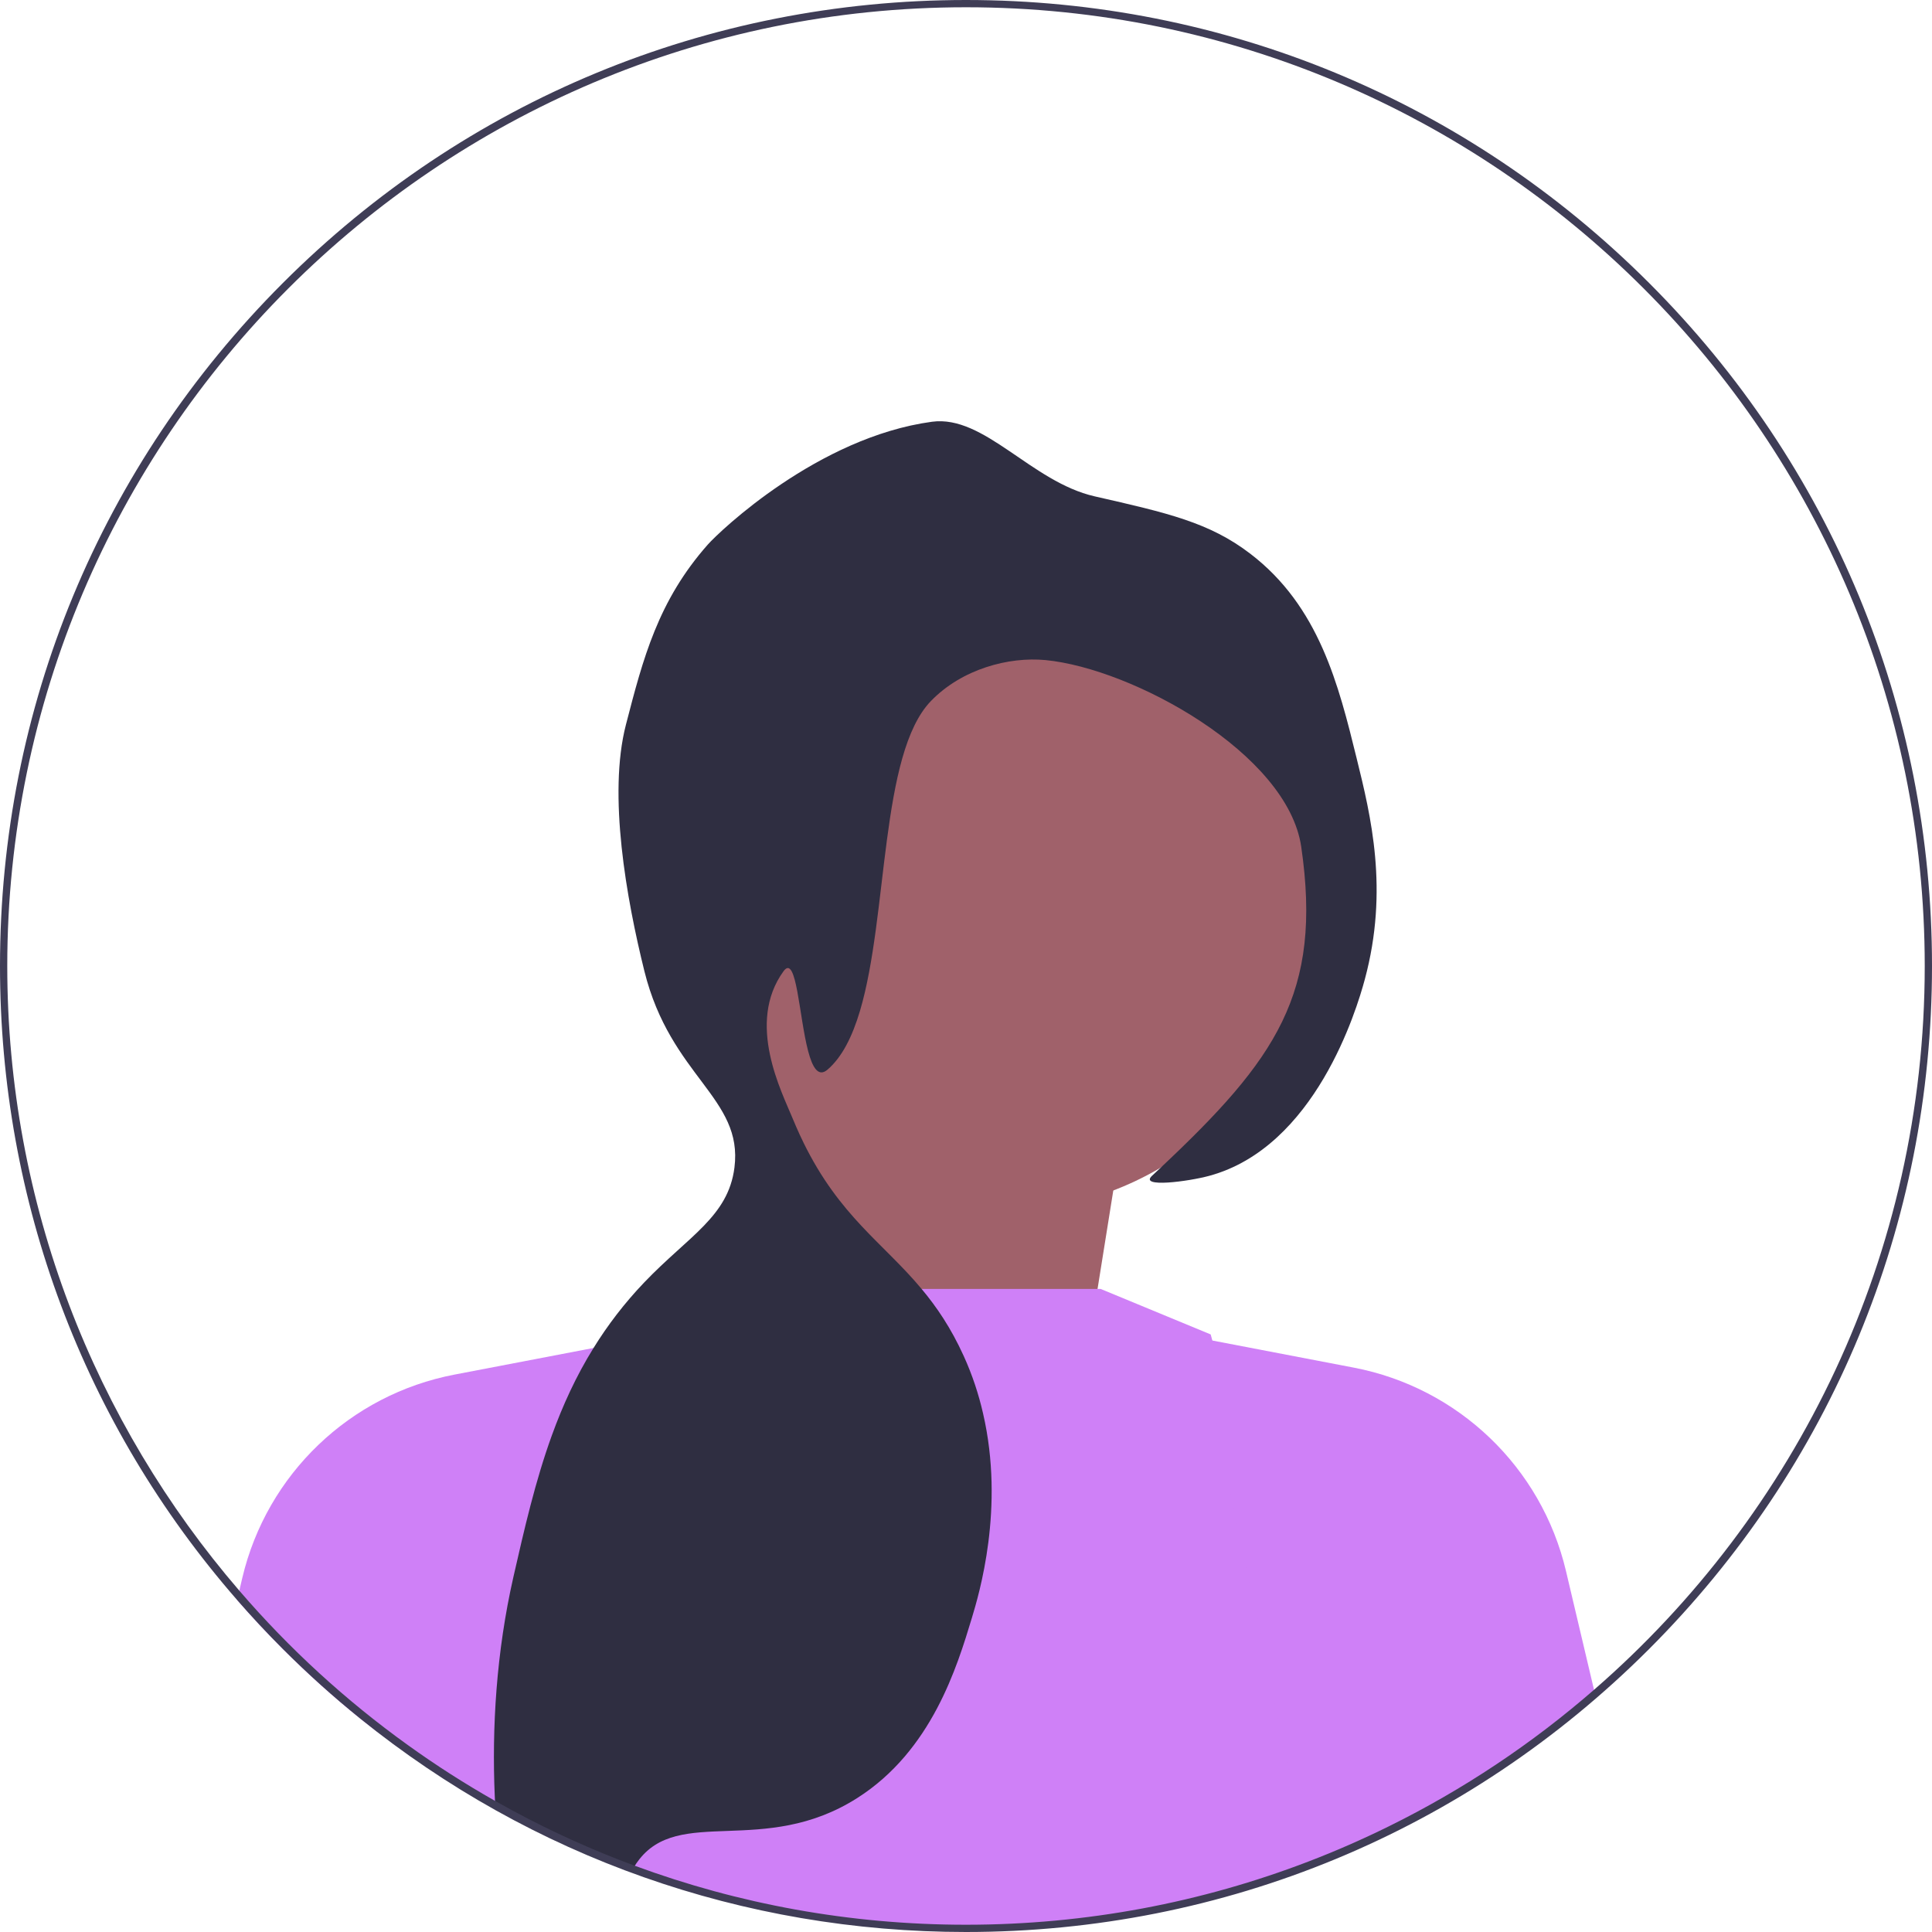
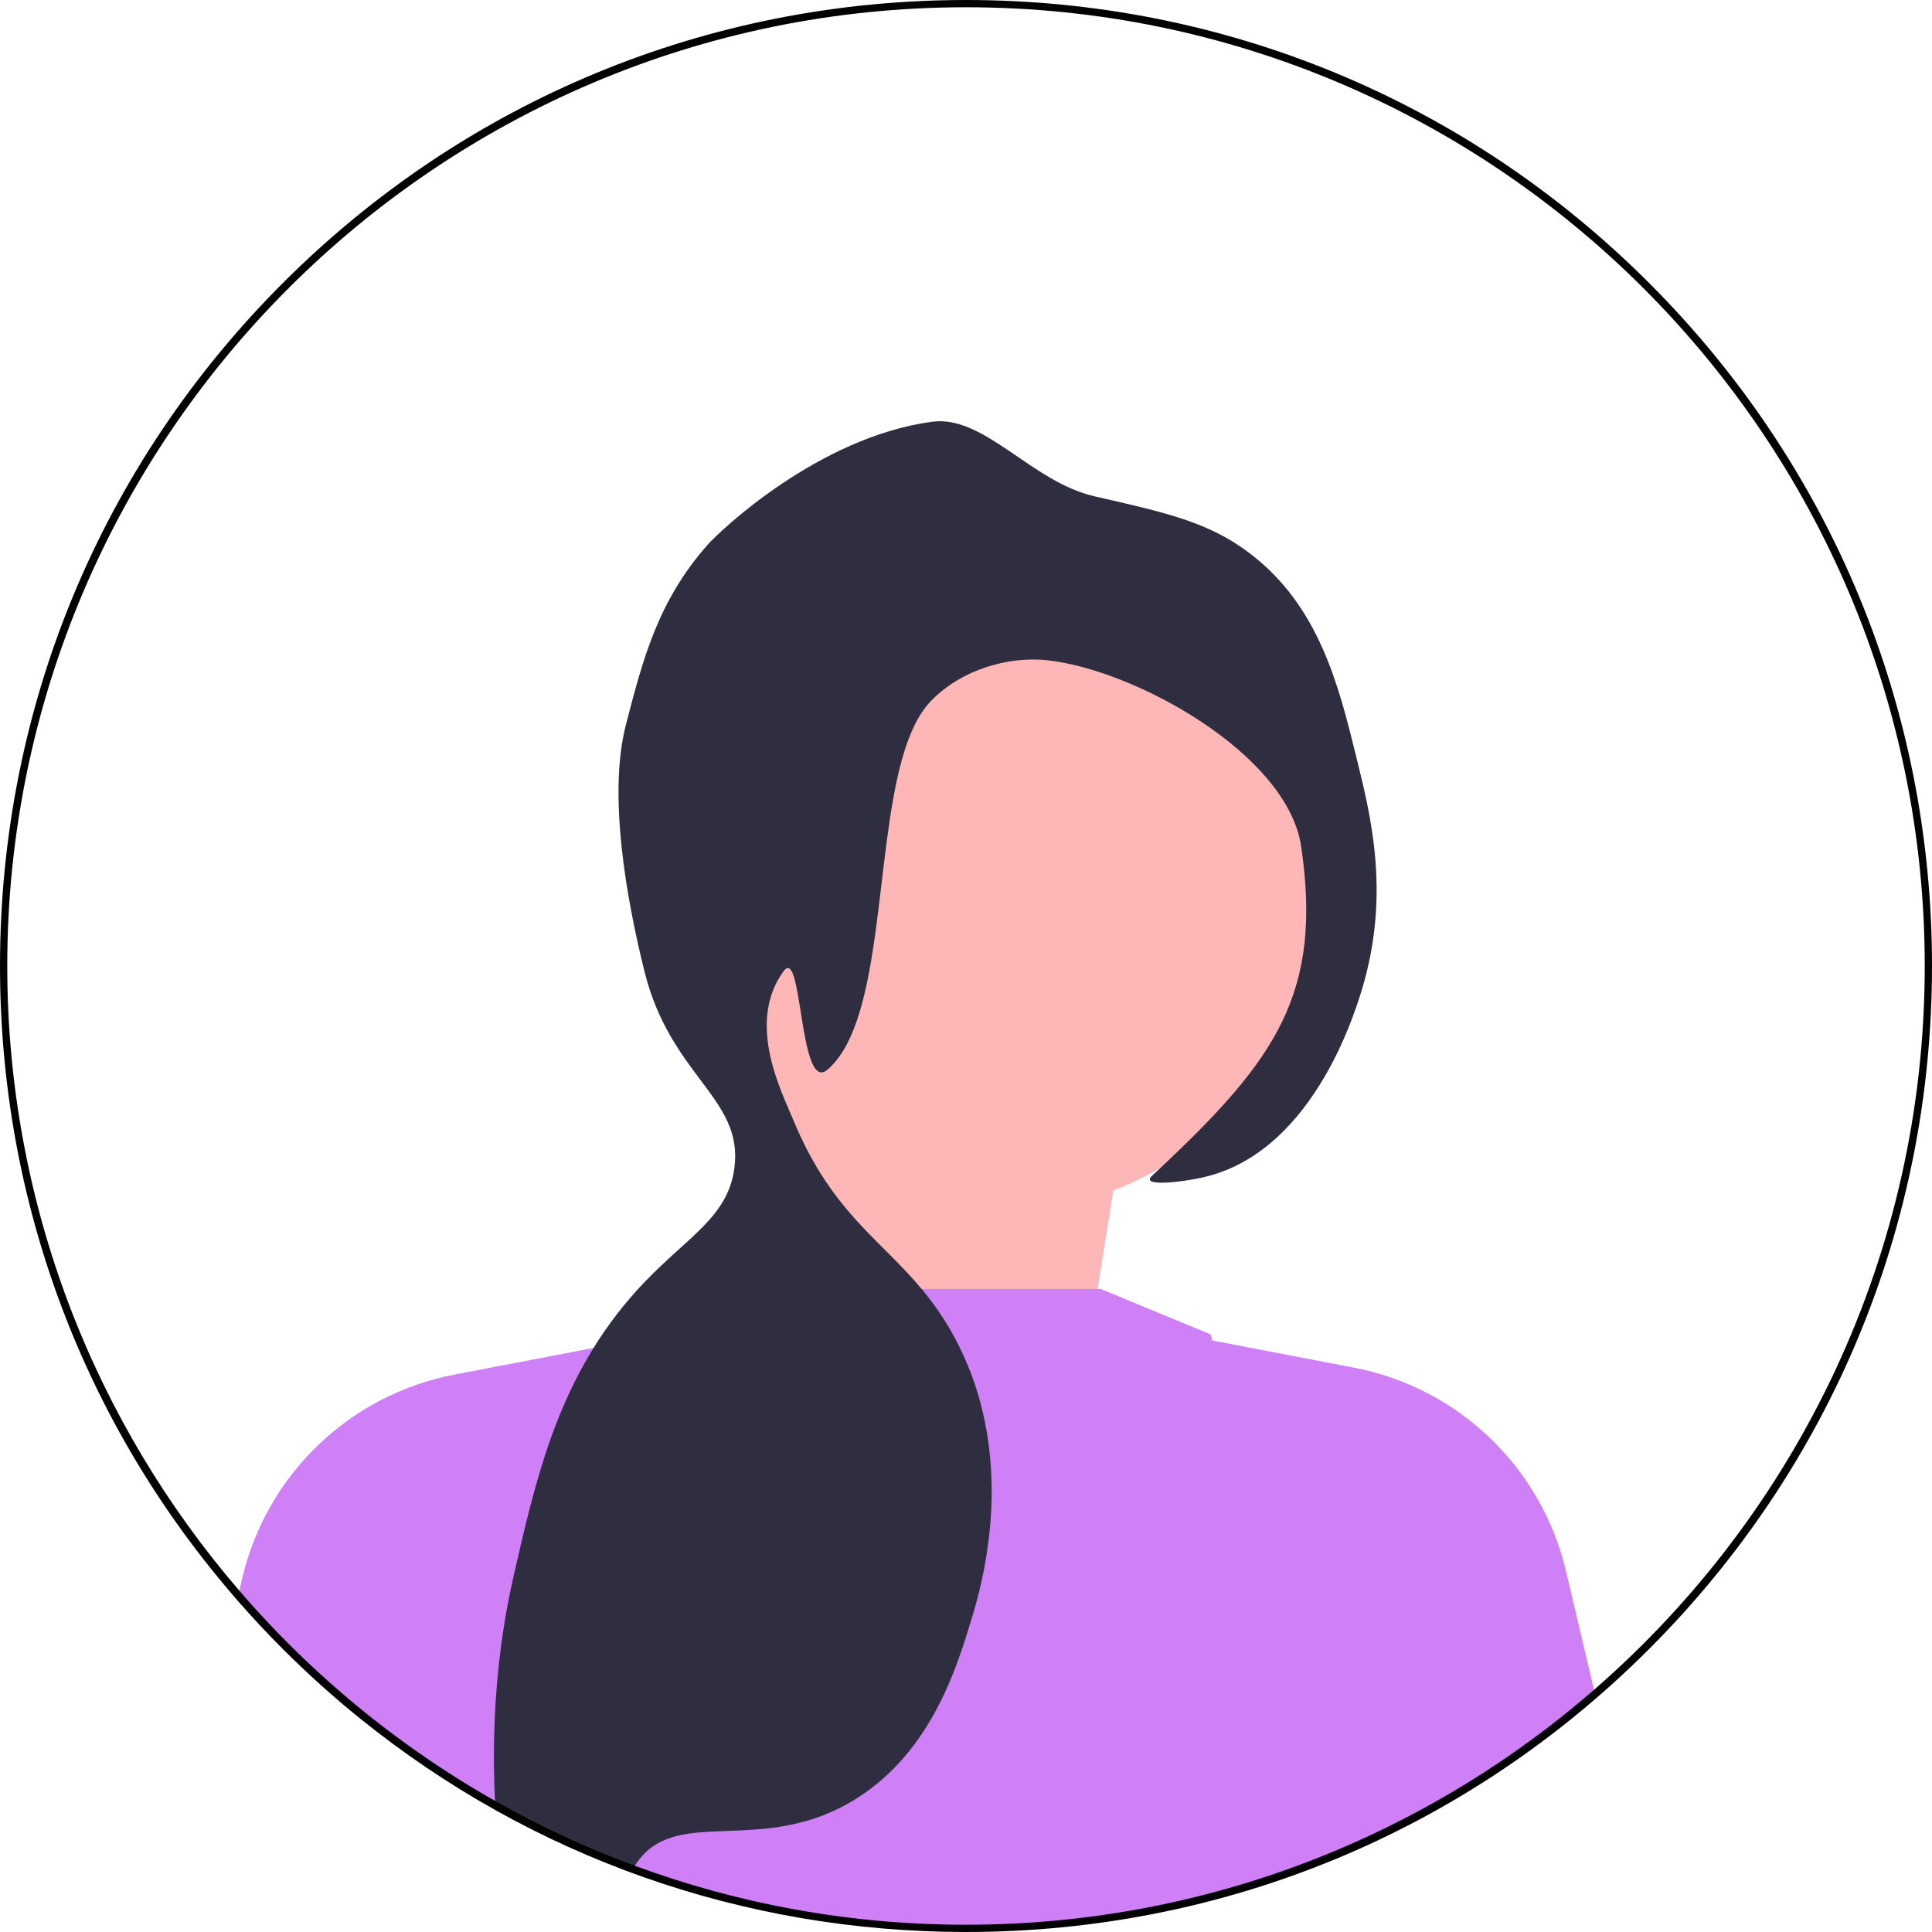
<svg xmlns="http://www.w3.org/2000/svg" width="532" height="532" viewBox="0 0 532 532">
  <g>
-     <polygon points="297.055 387.221 309.716 308.09 224.255 273.273 211.594 393.551 297.055 387.221" fill="#a0616a" />
+     <polygon points="297.055 387.221 309.716 308.09 224.255 273.273 211.594 393.551 297.055 387.221" fill="#ffb6b6" />
    <path d="M382.947,504.165c-7.337,3.577-14.814,6.806-22.403,9.671-15.178,5.743-30.845,10.077-46.918,12.97-15.709,2.836-31.837,4.276-47.966,4.276-21.789,0-43.452-2.614-64.402-7.785-8.204-2.012-16.478-4.471-24.612-7.337-.853-.307-1.719-.614-2.572-.923-10.091-3.661-20.014-7.952-29.559-12.801-1.286-.643-2.572-1.301-3.857-2-1.426-.726-2.837-1.495-4.263-2.292-1.817-.992-3.62-2.027-5.423-3.075-6.037-3.494-11.977-7.268-17.652-11.194l-.377-.251c-.335-.237-.671-.461-.992-.699,.209-1.104,.405-2.111,.587-3.005,.699-3.508,1.16-5.436,1.16-5.436l38.266-79.049,10.664-22.026,5.199-2.139,39.273-16.142h95.987l30.286,12.522s.154,.573,.461,1.677c3.019,10.831,20.629,72.326,47.952,132.493,.377,.838,.769,1.691,1.16,2.544l-0,0Z" fill="#cf80f7" />
-     <circle cx="275.459" cy="246.378" r="87.15" fill="#a0616a" />
+     <circle cx="275.459" cy="246.378" r="87.15" fill="#ffb6b6" />
    <path d="M167.98,370.32l-.15,.75-26.57,126.33-.23,1.1-.37,1.74c-1.43-.73-2.84-1.5-4.26-2.29-1.82-1-3.62-2.03-5.43-3.08-6.03-3.49-11.97-7.27-17.65-11.19l-.38-.26c-.33-.23-.67-.46-.99-.69-4.34-3.03-8.57-6.19-12.7-9.45-.03-.02-.05-.04-.08-.07-7.37-5.94-14.47-12.33-21.26-19.12-4.38-4.38-8.59-8.89-12.62-13.52l.61-2.56,.06-.26,.76-3.26c6.76-28.55,29.63-50.46,58.44-55.98l38.28-7.33,4.54-.86Z" fill="#cf80f7" />
    <path d="M439.396,467.225c-11.279,9.602-23.368,18.296-36.128,25.927-1.244,.755-2.516,1.495-3.787,2.236-5.423,3.131-10.943,6.052-16.534,8.777-7.337,3.577-14.814,6.806-22.403,9.671l-.587-2.768-30.007-142.681,3.885,.741,38.937,7.463c28.804,5.521,51.683,27.435,58.434,55.987l7.449,31.544,.741,3.102h-0Z" fill="#cf80f7" />
    <path d="M375.819,269.674c-2.264,8.442-13.655,46.163-42.823,54.101-5.73,1.565-19.399,3.368-15.779,0,.824-.768,1.621-1.523,2.418-2.264,31.656-29.769,44.569-47.965,38.672-88.356-3.746-25.716-46.4-49.07-70.398-51.391-10.119-.977-23.032,2.446-31.558,11.265-14.074,14.534-11.754,59.147-19.552,85.352-2.096,7.015-4.906,12.718-8.945,16.169-2.516,2.152-4.123-.587-5.311-5.073-2.529-9.532-3.186-26.987-6.778-22.055-10.384,14.298-.489,33.249,2.502,40.559,.615,1.496,1.244,2.934,1.873,4.305v.014c.363,.782,.741,1.565,1.104,2.307v.014c9.979,20.349,21.97,27.63,32.536,40.307,4.151,4.961,8.078,10.733,11.586,18.449,2.404,5.283,4.137,10.594,5.325,15.806,6.051,26.136-1.132,49.881-3.075,56.338-4.067,13.445-11.055,36.547-31.558,49.586-25.744,16.381-49.238,1.944-60.474,17.499-.14,.182-.266,.363-.391,.545-.419,.629-.797,1.258-1.118,1.886-10.091-3.661-20.014-7.952-29.559-12.801-1.286-.643-2.572-1.301-3.857-2-1.426-.726-2.837-1.495-4.263-2.292-.056-1.091-.112-2.18-.154-3.284-.824-18.91,.419-39.693,5.129-60.419,3.019-13.235,6.01-26.359,10.594-39.007,2.991-8.245,6.653-16.296,11.474-24.053,3.858-6.233,8.442-12.285,14.004-18.099,12.215-12.76,23.075-18.084,24.794-31.558,2.459-19.231-17.568-25.016-24.794-54.101-4.933-19.887-10.091-48.552-5.087-67.867,4.724-18.252,8.833-34.087,22.544-49.601,3.298-3.718,30.37-29.574,61.732-33.822,14.451-1.942,27.337,16.562,44.807,20.545,20.083,4.571,31.586,7.185,42.822,15.779,18.994,14.507,24.346,36.199,29.308,56.352,3.885,15.765,8.917,36.156,2.25,60.865l0,0Z" fill="#2f2e41" />
  </g>
-   <path d="M454.09,77.91C403.85,27.67,337.05,0,266,0S128.15,27.67,77.91,77.91C27.67,128.15,0,194.95,0,266c0,64.85,23.05,126.16,65.29,174.57,4.03,4.63,8.24,9.14,12.62,13.52,6.79,6.79,13.89,13.18,21.26,19.12,.03,.03,.05,.05,.08,.07,47.11,38.05,105.34,58.72,166.75,58.72,71.05,0,137.85-27.67,188.09-77.91,50.24-50.24,77.91-117.04,77.91-188.09s-27.67-137.85-77.91-188.09Zm-15.15,387.39c-17.07,14.85-36.07,27.53-56.56,37.63-7.19,3.55-14.56,6.78-22.1,9.67-29.29,11.24-61.08,17.4-94.28,17.4-32.04,0-62.76-5.74-91.19-16.24-11.67-4.3-22.95-9.41-33.78-15.26-1.59-.86-3.17-1.73-4.74-2.62-8.26-4.68-16.25-9.79-23.92-15.31-17.14-12.3-32.75-26.6-46.47-42.56C26.09,391.77,2,331.65,2,266,2,120.43,120.43,2,266,2s264,118.43,264,264c0,79.48-35.3,150.87-91.06,199.3Z" fill="#3f3d56" />
+   <path d="M454.09,77.91C403.85,27.67,337.05,0,266,0S128.15,27.67,77.91,77.91C27.67,128.15,0,194.95,0,266c0,64.85,23.05,126.16,65.29,174.57,4.03,4.63,8.24,9.14,12.62,13.52,6.79,6.79,13.89,13.18,21.26,19.12,.03,.03,.05,.05,.08,.07,47.11,38.05,105.34,58.72,166.75,58.72,71.05,0,137.85-27.67,188.09-77.91,50.24-50.24,77.91-117.04,77.91-188.09s-27.67-137.85-77.91-188.09Zm-15.15,387.39c-17.07,14.85-36.07,27.53-56.56,37.63-7.19,3.55-14.56,6.78-22.1,9.67-29.29,11.24-61.08,17.4-94.28,17.4-32.04,0-62.76-5.74-91.19-16.24-11.67-4.3-22.95-9.41-33.78-15.26-1.59-.86-3.17-1.73-4.74-2.62-8.26-4.68-16.25-9.79-23.92-15.31-17.14-12.3-32.75-26.6-46.47-42.56C26.09,391.77,2,331.65,2,266,2,120.43,120.43,2,266,2s264,118.43,264,264c0,79.48-35.3,150.87-91.06,199.3Z" fill="#020202" />
</svg>
